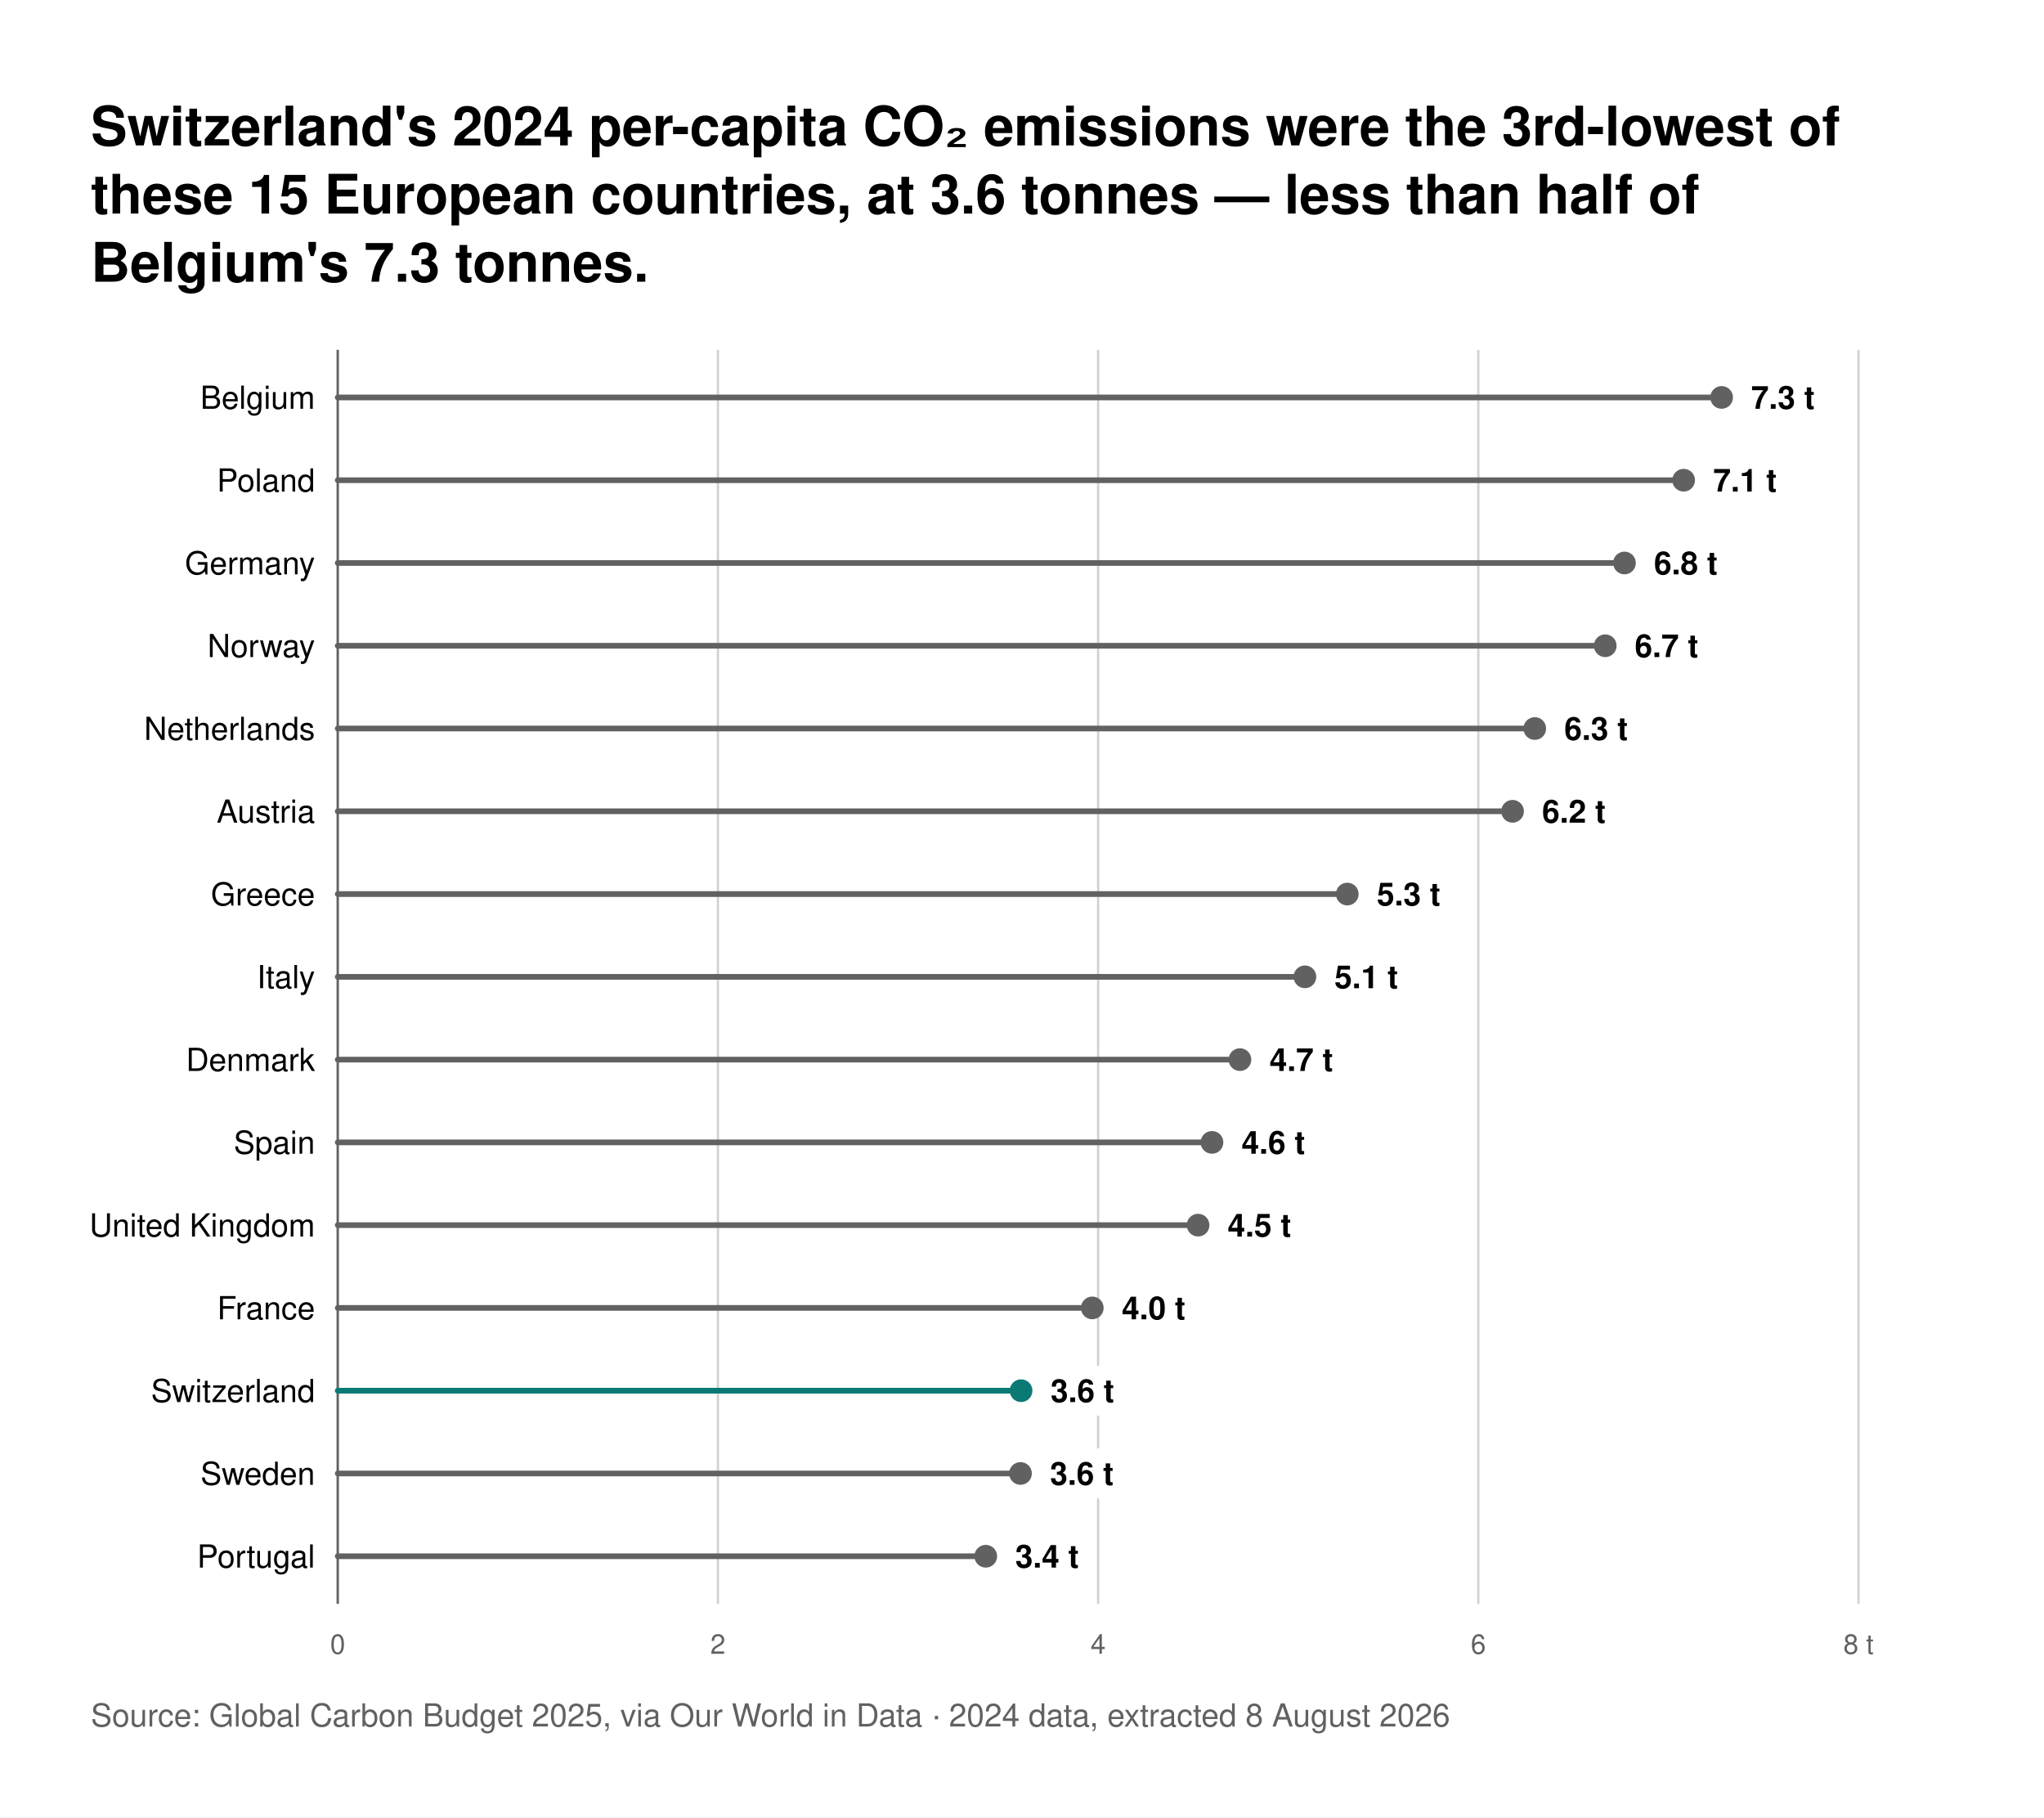
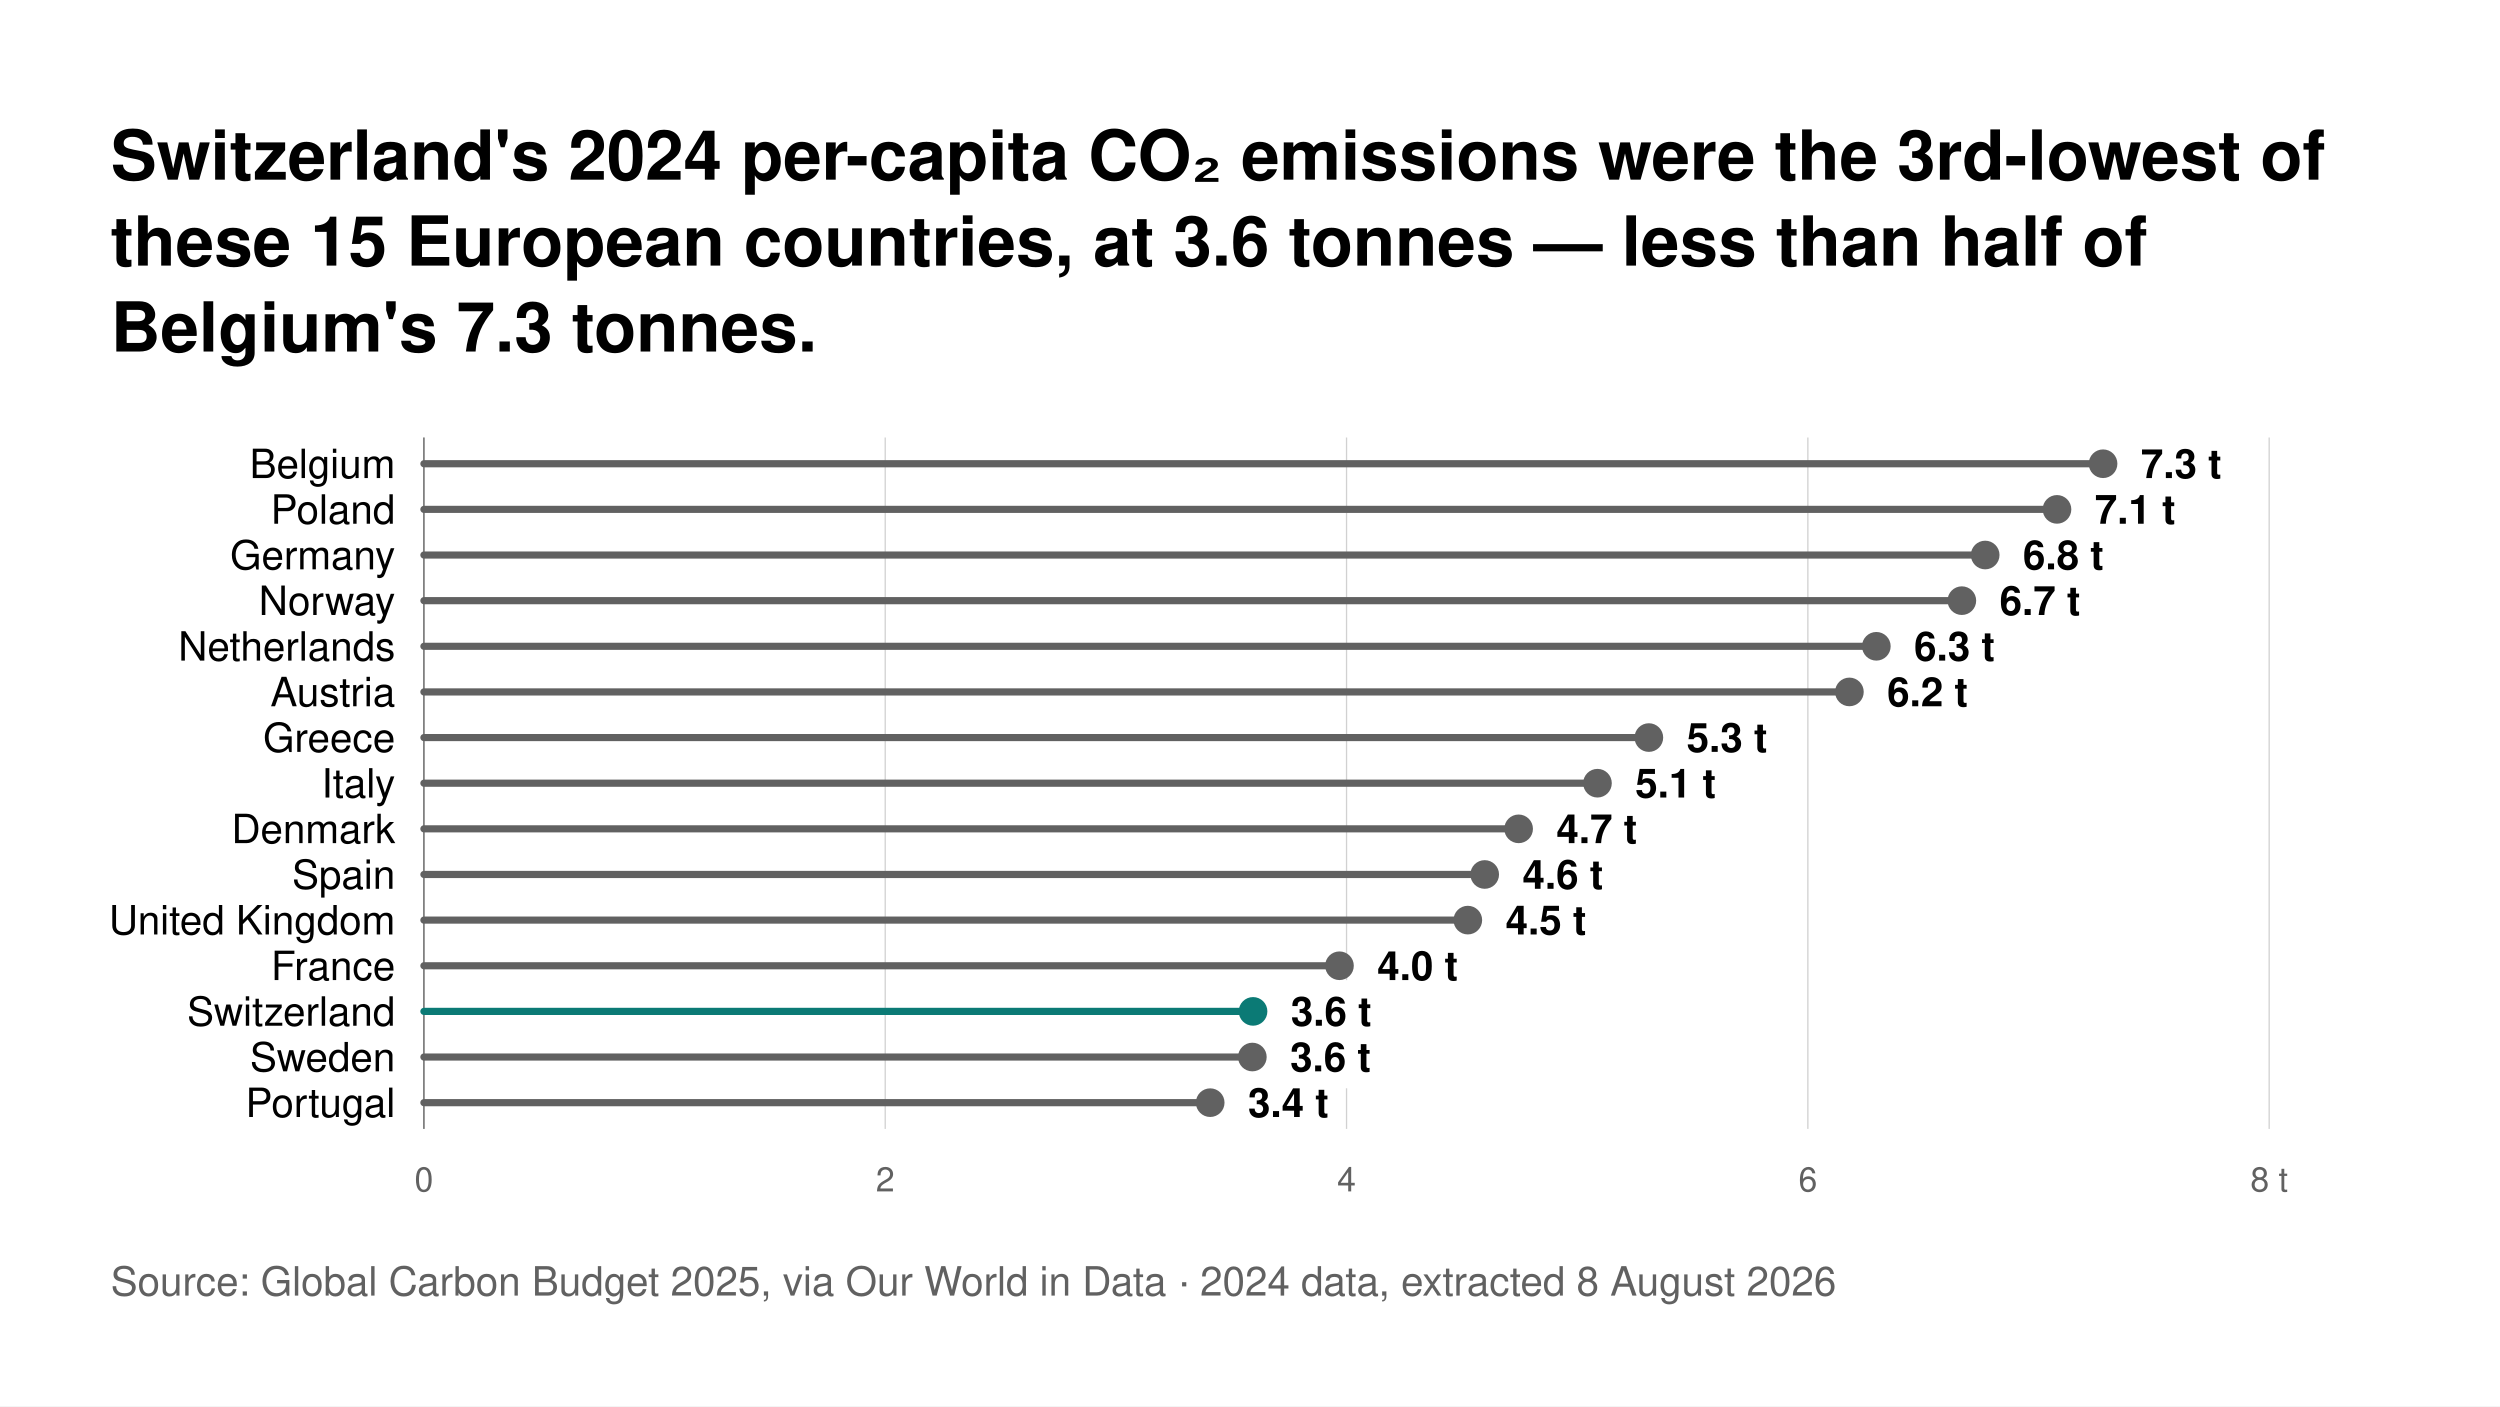
- <svg xmlns="http://www.w3.org/2000/svg" width="900" height="800" viewBox="0 0 900 800" role="img" font-family="Helvetica, Arial, sans-serif">
-   <rect x="0" y="0" width="900" height="800" fill="#FFFFFF" />
-   <text x="40" y="64" fill="#000000" font-size="24" font-weight="700">Switzerland's 2024 per-capita CO₂ emissions were the 3rd-lowest of</text>
-   <text x="40" y="94" fill="#000000" font-size="24" font-weight="700">these 15 European countries, at 3.6 tonnes — less than half of</text>
-   <text x="40" y="124" fill="#000000" font-size="24" font-weight="700">Belgium's 7.3 tonnes.</text>
-   <text x="40" y="760" fill="#616161" font-size="14">Source: Global Carbon Budget 2025, via Our World in Data · 2024 data, extracted 8 August 2026</text>
+ <svg xmlns="http://www.w3.org/2000/svg" width="1920" height="1080" viewBox="0 0 1920 1080" role="img" font-family="Helvetica, Arial, sans-serif">
+   <rect x="0" y="0" width="1920" height="1080" fill="#FFFFFF" />
+   <text x="85" y="138" fill="#000000" font-size="53" font-weight="700">Switzerland's 2024 per-capita CO₂ emissions were the 3rd-lowest of</text>
+   <text x="85" y="204" fill="#000000" font-size="53" font-weight="700">these 15 European countries, at 3.6 tonnes — less than half of</text>
+   <text x="85" y="270" fill="#000000" font-size="53" font-weight="700">Belgium's 7.3 tonnes.</text>
+   <text x="85" y="995" fill="#616161" font-size="31">Source: Global Carbon Budget 2025, via Our World in Data · 2024 data, extracted 8 August 2026</text>
  <g>
-     <line x1="148.704" x2="148.704" y1="154" y2="706" stroke="#d1d1d1" stroke-width="1" />
-     <text x="148.704" y="728" fill="#616161" font-size="12" text-anchor="middle">0</text>
+     <line x1="325.559" x2="325.559" y1="336" y2="867" stroke="#d1d1d1" stroke-width="1" />
+     <text x="325.559" y="915" fill="#616161" font-size="26" text-anchor="middle">0</text>
  </g>
  <g>
-     <line x1="316.11" x2="316.11" y1="154" y2="706" stroke="#d1d1d1" stroke-width="1" />
-     <text x="316.11" y="728" fill="#616161" font-size="12" text-anchor="middle">2</text>
+     <line x1="679.851" x2="679.851" y1="336" y2="867" stroke="#d1d1d1" stroke-width="1" />
+     <text x="679.851" y="915" fill="#616161" font-size="26" text-anchor="middle">2</text>
  </g>
  <g>
-     <line x1="483.516" x2="483.516" y1="154" y2="601.178" stroke="#d1d1d1" stroke-width="1" />
-     <line x1="483.516" x2="483.516" y1="623.178" y2="637.614" stroke="#d1d1d1" stroke-width="1" />
-     <line x1="483.516" x2="483.516" y1="659.614" y2="706" stroke="#d1d1d1" stroke-width="1" />
-     <text x="483.516" y="728" fill="#616161" font-size="12" text-anchor="middle">4</text>
+     <line x1="1034.143" x2="1034.143" y1="336" y2="752.748" stroke="#d1d1d1" stroke-width="1" />
+     <line x1="1034.143" x2="1034.143" y1="835.797" y2="867" stroke="#d1d1d1" stroke-width="1" />
+     <text x="1034.143" y="915" fill="#616161" font-size="26" text-anchor="middle">4</text>
  </g>
  <g>
-     <line x1="650.922" x2="650.922" y1="154" y2="706" stroke="#d1d1d1" stroke-width="1" />
-     <text x="650.922" y="728" fill="#616161" font-size="12" text-anchor="middle">6</text>
+     <line x1="1388.435" x2="1388.435" y1="336" y2="867" stroke="#d1d1d1" stroke-width="1" />
+     <text x="1388.435" y="915" fill="#616161" font-size="26" text-anchor="middle">6</text>
  </g>
  <g>
-     <line x1="818.328" x2="818.328" y1="154" y2="706" stroke="#d1d1d1" stroke-width="1" />
-     <text x="818.328" y="728" fill="#616161" font-size="12" text-anchor="middle">8 t</text>
+     <line x1="1742.727" x2="1742.727" y1="336" y2="867" stroke="#d1d1d1" stroke-width="1" />
+     <text x="1742.727" y="915" fill="#616161" font-size="26" text-anchor="middle">8 t</text>
  </g>
-   <line x1="148.704" x2="148.704" y1="154" y2="706" stroke="#616161" stroke-width="1" />
+   <line x1="325.559" x2="325.559" y1="336" y2="867" stroke="#616161" stroke-width="1" />
  <g>
-     <text x="138.704" y="179.95" fill="#000000" font-size="14" font-weight="400" text-anchor="end">Belgium</text>
-     <line x1="148.704" x2="758.048" y1="174.95" y2="174.95" stroke="#616161" stroke-width="2.5" stroke-linecap="round" />
-     <circle cx="758.048" cy="174.95" r="5" fill="#616161" />
-     <text x="771.048" y="179.95" fill="#000000" font-size="14" font-weight="600">7.3 t</text>
+     <text x="303.559" y="367.153" fill="#000000" font-size="31" font-weight="400" text-anchor="end">Belgium</text>
+     <line x1="325.559" x2="1615.152" y1="356.153" y2="356.153" stroke="#616161" stroke-width="5.5" stroke-linecap="round" />
+     <circle cx="1615.152" cy="356.153" r="11" fill="#616161" />
+     <text x="1644.152" y="367.153" fill="#000000" font-size="31" font-weight="600">7.3 t</text>
  </g>
  <g>
-     <text x="138.704" y="216.386" fill="#000000" font-size="14" font-weight="400" text-anchor="end">Poland</text>
-     <line x1="148.704" x2="741.331" y1="211.386" y2="211.386" stroke="#616161" stroke-width="2.5" stroke-linecap="round" />
-     <circle cx="741.331" cy="211.386" r="5" fill="#616161" />
-     <text x="754.331" y="216.386" fill="#000000" font-size="14" font-weight="600">7.1 t</text>
+     <text x="303.559" y="402.203" fill="#000000" font-size="31" font-weight="400" text-anchor="end">Poland</text>
+     <line x1="325.559" x2="1579.772" y1="391.203" y2="391.203" stroke="#616161" stroke-width="5.5" stroke-linecap="round" />
+     <circle cx="1579.772" cy="391.203" r="11" fill="#616161" />
+     <text x="1608.772" y="402.203" fill="#000000" font-size="31" font-weight="600">7.1 t</text>
  </g>
  <g>
-     <text x="138.704" y="252.822" fill="#000000" font-size="14" font-weight="400" text-anchor="end">Germany</text>
-     <line x1="148.704" x2="715.275" y1="247.822" y2="247.822" stroke="#616161" stroke-width="2.5" stroke-linecap="round" />
-     <circle cx="715.275" cy="247.822" r="5" fill="#616161" />
-     <text x="728.275" y="252.822" fill="#000000" font-size="14" font-weight="600">6.8 t</text>
+     <text x="303.559" y="437.252" fill="#000000" font-size="31" font-weight="400" text-anchor="end">Germany</text>
+     <line x1="325.559" x2="1524.629" y1="426.252" y2="426.252" stroke="#616161" stroke-width="5.5" stroke-linecap="round" />
+     <circle cx="1524.629" cy="426.252" r="11" fill="#616161" />
+     <text x="1553.629" y="437.252" fill="#000000" font-size="31" font-weight="600">6.8 t</text>
  </g>
  <g>
-     <text x="138.704" y="289.257" fill="#000000" font-size="14" font-weight="400" text-anchor="end">Norway</text>
-     <line x1="148.704" x2="706.804" y1="284.257" y2="284.257" stroke="#616161" stroke-width="2.5" stroke-linecap="round" />
-     <circle cx="706.804" cy="284.257" r="5" fill="#616161" />
-     <text x="719.804" y="289.257" fill="#000000" font-size="14" font-weight="600">6.7 t</text>
+     <text x="303.559" y="472.302" fill="#000000" font-size="31" font-weight="400" text-anchor="end">Norway</text>
+     <line x1="325.559" x2="1506.7" y1="461.302" y2="461.302" stroke="#616161" stroke-width="5.5" stroke-linecap="round" />
+     <circle cx="1506.7" cy="461.302" r="11" fill="#616161" />
+     <text x="1535.7" y="472.302" fill="#000000" font-size="31" font-weight="600">6.7 t</text>
  </g>
  <g>
-     <text x="138.704" y="325.693" fill="#000000" font-size="14" font-weight="400" text-anchor="end">Netherlands</text>
-     <line x1="148.704" x2="675.774" y1="320.693" y2="320.693" stroke="#616161" stroke-width="2.5" stroke-linecap="round" />
-     <circle cx="675.774" cy="320.693" r="5" fill="#616161" />
-     <text x="688.774" y="325.693" fill="#000000" font-size="14" font-weight="600">6.3 t</text>
+     <text x="303.559" y="507.351" fill="#000000" font-size="31" font-weight="400" text-anchor="end">Netherlands</text>
+     <line x1="325.559" x2="1441.031" y1="496.351" y2="496.351" stroke="#616161" stroke-width="5.5" stroke-linecap="round" />
+     <circle cx="1441.031" cy="496.351" r="11" fill="#616161" />
+     <text x="1470.031" y="507.351" fill="#000000" font-size="31" font-weight="600">6.3 t</text>
  </g>
  <g>
-     <text x="138.704" y="362.129" fill="#000000" font-size="14" font-weight="400" text-anchor="end">Austria</text>
-     <line x1="148.704" x2="665.998" y1="357.129" y2="357.129" stroke="#616161" stroke-width="2.5" stroke-linecap="round" />
-     <circle cx="665.998" cy="357.129" r="5" fill="#616161" />
-     <text x="678.998" y="362.129" fill="#000000" font-size="14" font-weight="600">6.2 t</text>
+     <text x="303.559" y="542.401" fill="#000000" font-size="31" font-weight="400" text-anchor="end">Austria</text>
+     <line x1="325.559" x2="1420.341" y1="531.401" y2="531.401" stroke="#616161" stroke-width="5.5" stroke-linecap="round" />
+     <circle cx="1420.341" cy="531.401" r="11" fill="#616161" />
+     <text x="1449.341" y="542.401" fill="#000000" font-size="31" font-weight="600">6.2 t</text>
  </g>
  <g>
-     <text x="138.704" y="398.564" fill="#000000" font-size="14" font-weight="400" text-anchor="end">Greece</text>
-     <line x1="148.704" x2="593.225" y1="393.564" y2="393.564" stroke="#616161" stroke-width="2.5" stroke-linecap="round" />
-     <circle cx="593.225" cy="393.564" r="5" fill="#616161" />
-     <text x="606.225" y="398.564" fill="#000000" font-size="14" font-weight="600">5.3 t</text>
+     <text x="303.559" y="577.45" fill="#000000" font-size="31" font-weight="400" text-anchor="end">Greece</text>
+     <line x1="325.559" x2="1266.327" y1="566.45" y2="566.45" stroke="#616161" stroke-width="5.5" stroke-linecap="round" />
+     <circle cx="1266.327" cy="566.45" r="11" fill="#616161" />
+     <text x="1295.327" y="577.45" fill="#000000" font-size="31" font-weight="600">5.3 t</text>
  </g>
  <g>
-     <text x="138.704" y="435" fill="#000000" font-size="14" font-weight="400" text-anchor="end">Italy</text>
-     <line x1="148.704" x2="574.575" y1="430" y2="430" stroke="#616161" stroke-width="2.5" stroke-linecap="round" />
-     <circle cx="574.575" cy="430" r="5" fill="#616161" />
-     <text x="587.575" y="435" fill="#000000" font-size="14" font-weight="600">5.1 t</text>
+     <text x="303.559" y="612.5" fill="#000000" font-size="31" font-weight="400" text-anchor="end">Italy</text>
+     <line x1="325.559" x2="1226.857" y1="601.5" y2="601.5" stroke="#616161" stroke-width="5.5" stroke-linecap="round" />
+     <circle cx="1226.857" cy="601.5" r="11" fill="#616161" />
+     <text x="1255.857" y="612.5" fill="#000000" font-size="31" font-weight="600">5.1 t</text>
  </g>
  <g>
-     <text x="138.704" y="471.436" fill="#000000" font-size="14" font-weight="400" text-anchor="end">Denmark</text>
-     <line x1="148.704" x2="545.963" y1="466.436" y2="466.436" stroke="#616161" stroke-width="2.5" stroke-linecap="round" />
-     <circle cx="545.963" cy="466.436" r="5" fill="#616161" />
-     <text x="558.963" y="471.436" fill="#000000" font-size="14" font-weight="600">4.7 t</text>
+     <text x="303.559" y="647.55" fill="#000000" font-size="31" font-weight="400" text-anchor="end">Denmark</text>
+     <line x1="325.559" x2="1166.304" y1="636.55" y2="636.55" stroke="#616161" stroke-width="5.5" stroke-linecap="round" />
+     <circle cx="1166.304" cy="636.55" r="11" fill="#616161" />
+     <text x="1195.304" y="647.55" fill="#000000" font-size="31" font-weight="600">4.7 t</text>
  </g>
  <g>
-     <text x="138.704" y="507.871" fill="#000000" font-size="14" font-weight="400" text-anchor="end">Spain</text>
-     <line x1="148.704" x2="533.655" y1="502.871" y2="502.871" stroke="#616161" stroke-width="2.5" stroke-linecap="round" />
-     <circle cx="533.655" cy="502.871" r="5" fill="#616161" />
-     <text x="546.655" y="507.871" fill="#000000" font-size="14" font-weight="600">4.6 t</text>
+     <text x="303.559" y="682.599" fill="#000000" font-size="31" font-weight="400" text-anchor="end">Spain</text>
+     <line x1="325.559" x2="1140.256" y1="671.599" y2="671.599" stroke="#616161" stroke-width="5.5" stroke-linecap="round" />
+     <circle cx="1140.256" cy="671.599" r="11" fill="#616161" />
+     <text x="1169.256" y="682.599" fill="#000000" font-size="31" font-weight="600">4.6 t</text>
  </g>
  <g>
-     <text x="138.704" y="544.307" fill="#000000" font-size="14" font-weight="400" text-anchor="end">United Kingdom</text>
-     <line x1="148.704" x2="527.527" y1="539.307" y2="539.307" stroke="#616161" stroke-width="2.5" stroke-linecap="round" />
-     <circle cx="527.527" cy="539.307" r="5" fill="#616161" />
-     <text x="540.527" y="544.307" fill="#000000" font-size="14" font-weight="600">4.5 t</text>
+     <text x="303.559" y="717.649" fill="#000000" font-size="31" font-weight="400" text-anchor="end">United Kingdom</text>
+     <line x1="325.559" x2="1127.286" y1="706.649" y2="706.649" stroke="#616161" stroke-width="5.5" stroke-linecap="round" />
+     <circle cx="1127.286" cy="706.649" r="11" fill="#616161" />
+     <text x="1156.286" y="717.649" fill="#000000" font-size="31" font-weight="600">4.5 t</text>
  </g>
  <g>
-     <text x="138.704" y="580.743" fill="#000000" font-size="14" font-weight="400" text-anchor="end">France</text>
-     <line x1="148.704" x2="480.952" y1="575.743" y2="575.743" stroke="#616161" stroke-width="2.5" stroke-linecap="round" />
-     <circle cx="480.952" cy="575.743" r="5" fill="#616161" />
-     <text x="493.952" y="580.743" fill="#000000" font-size="14" font-weight="600">4.0 t</text>
+     <text x="303.559" y="752.698" fill="#000000" font-size="31" font-weight="400" text-anchor="end">France</text>
+     <line x1="325.559" x2="1028.716" y1="741.698" y2="741.698" stroke="#616161" stroke-width="5.5" stroke-linecap="round" />
+     <circle cx="1028.716" cy="741.698" r="11" fill="#616161" />
+     <text x="1057.716" y="752.698" fill="#000000" font-size="31" font-weight="600">4.0 t</text>
  </g>
  <g>
-     <text x="138.704" y="617.178" fill="#000000" font-size="14" font-weight="400" text-anchor="end">Switzerland</text>
-     <line x1="148.704" x2="449.59" y1="612.178" y2="612.178" stroke="#0B7A75" stroke-width="2.5" stroke-linecap="round" />
-     <circle cx="449.59" cy="612.178" r="5" fill="#0B7A75" />
-     <text x="462.59" y="617.178" fill="#000000" font-size="14" font-weight="600">3.6 t</text>
+     <text x="303.559" y="787.748" fill="#000000" font-size="31" font-weight="400" text-anchor="end">Switzerland</text>
+     <line x1="325.559" x2="962.343" y1="776.748" y2="776.748" stroke="#0B7A75" stroke-width="5.5" stroke-linecap="round" />
+     <circle cx="962.343" cy="776.748" r="11" fill="#0B7A75" />
+     <text x="991.343" y="787.748" fill="#000000" font-size="31" font-weight="600">3.6 t</text>
  </g>
  <g>
-     <text x="138.704" y="653.614" fill="#000000" font-size="14" font-weight="400" text-anchor="end">Sweden</text>
-     <line x1="148.704" x2="449.336" y1="648.614" y2="648.614" stroke="#616161" stroke-width="2.5" stroke-linecap="round" />
-     <circle cx="449.336" cy="648.614" r="5" fill="#616161" />
-     <text x="462.336" y="653.614" fill="#000000" font-size="14" font-weight="600">3.6 t</text>
+     <text x="303.559" y="822.797" fill="#000000" font-size="31" font-weight="400" text-anchor="end">Sweden</text>
+     <line x1="325.559" x2="961.806" y1="811.797" y2="811.797" stroke="#616161" stroke-width="5.5" stroke-linecap="round" />
+     <circle cx="961.806" cy="811.797" r="11" fill="#616161" />
+     <text x="990.806" y="822.797" fill="#000000" font-size="31" font-weight="600">3.6 t</text>
  </g>
  <g>
-     <text x="138.704" y="690.05" fill="#000000" font-size="14" font-weight="400" text-anchor="end">Portugal</text>
-     <line x1="148.704" x2="434.04" y1="685.05" y2="685.05" stroke="#616161" stroke-width="2.5" stroke-linecap="round" />
-     <circle cx="434.04" cy="685.05" r="5" fill="#616161" />
-     <text x="447.04" y="690.05" fill="#000000" font-size="14" font-weight="600">3.4 t</text>
+     <text x="303.559" y="857.847" fill="#000000" font-size="31" font-weight="400" text-anchor="end">Portugal</text>
+     <line x1="325.559" x2="929.433" y1="846.847" y2="846.847" stroke="#616161" stroke-width="5.5" stroke-linecap="round" />
+     <circle cx="929.433" cy="846.847" r="11" fill="#616161" />
+     <text x="958.433" y="857.847" fill="#000000" font-size="31" font-weight="600">3.4 t</text>
  </g>
</svg>
